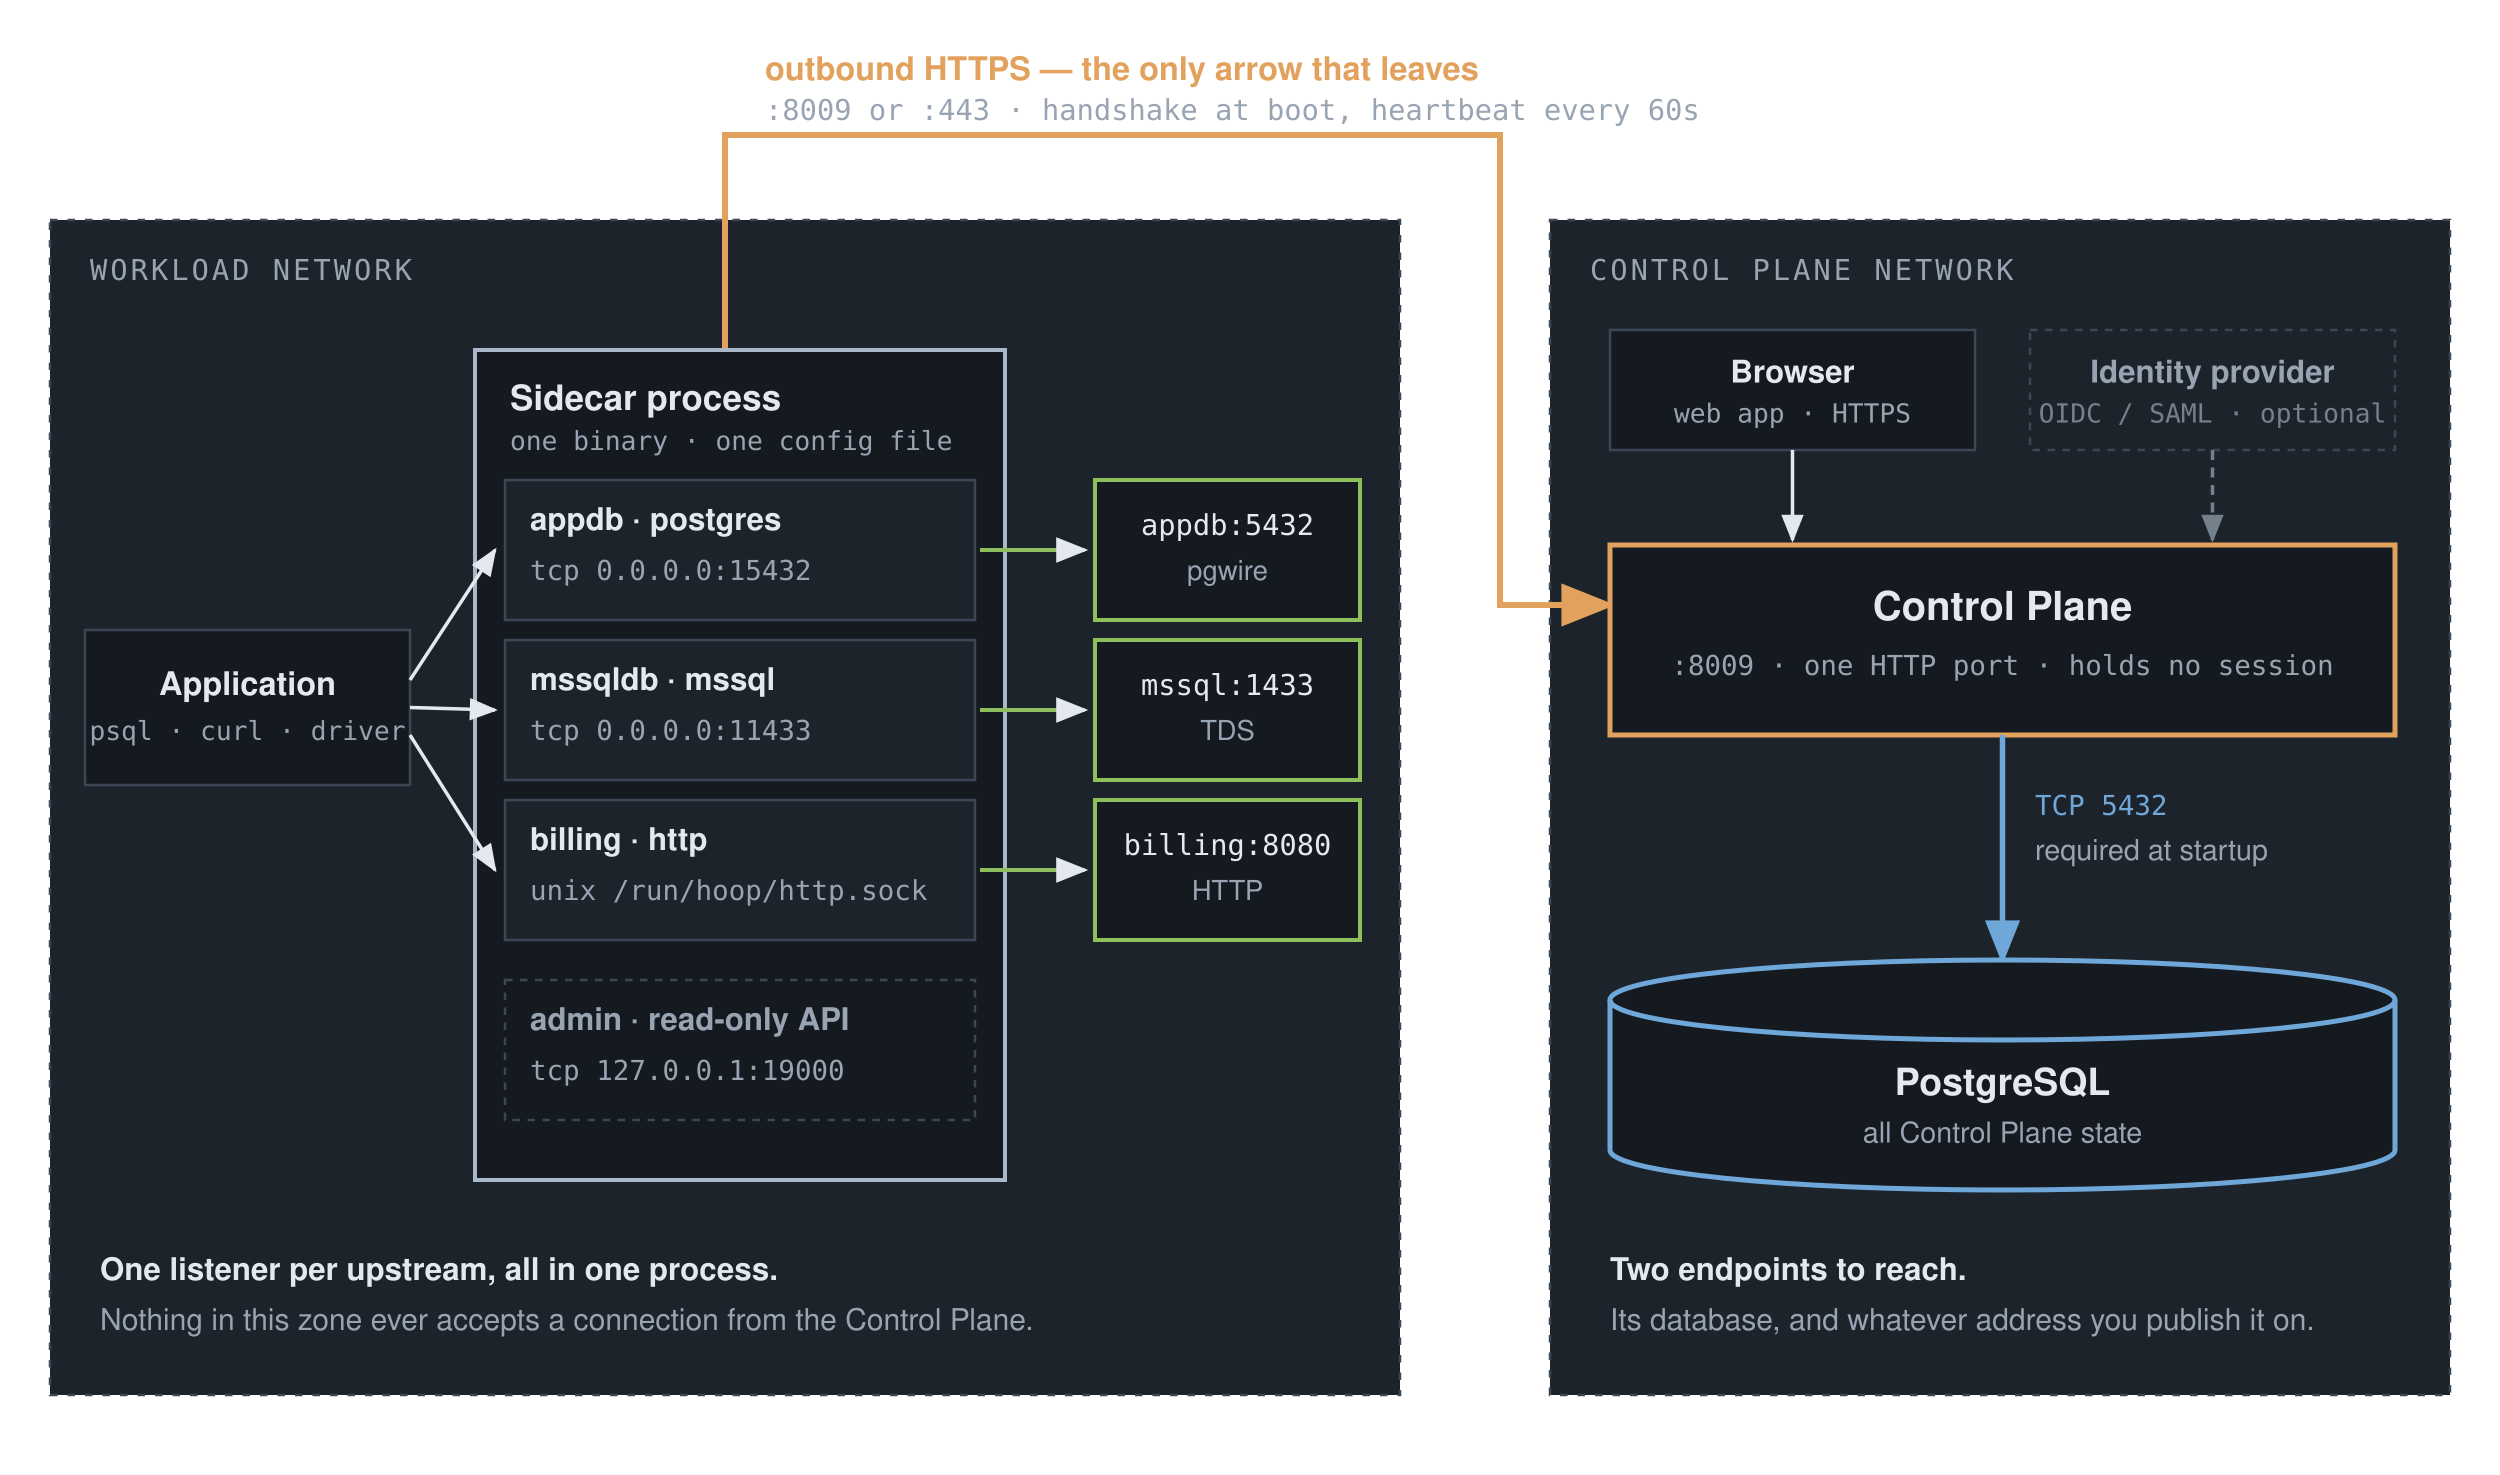
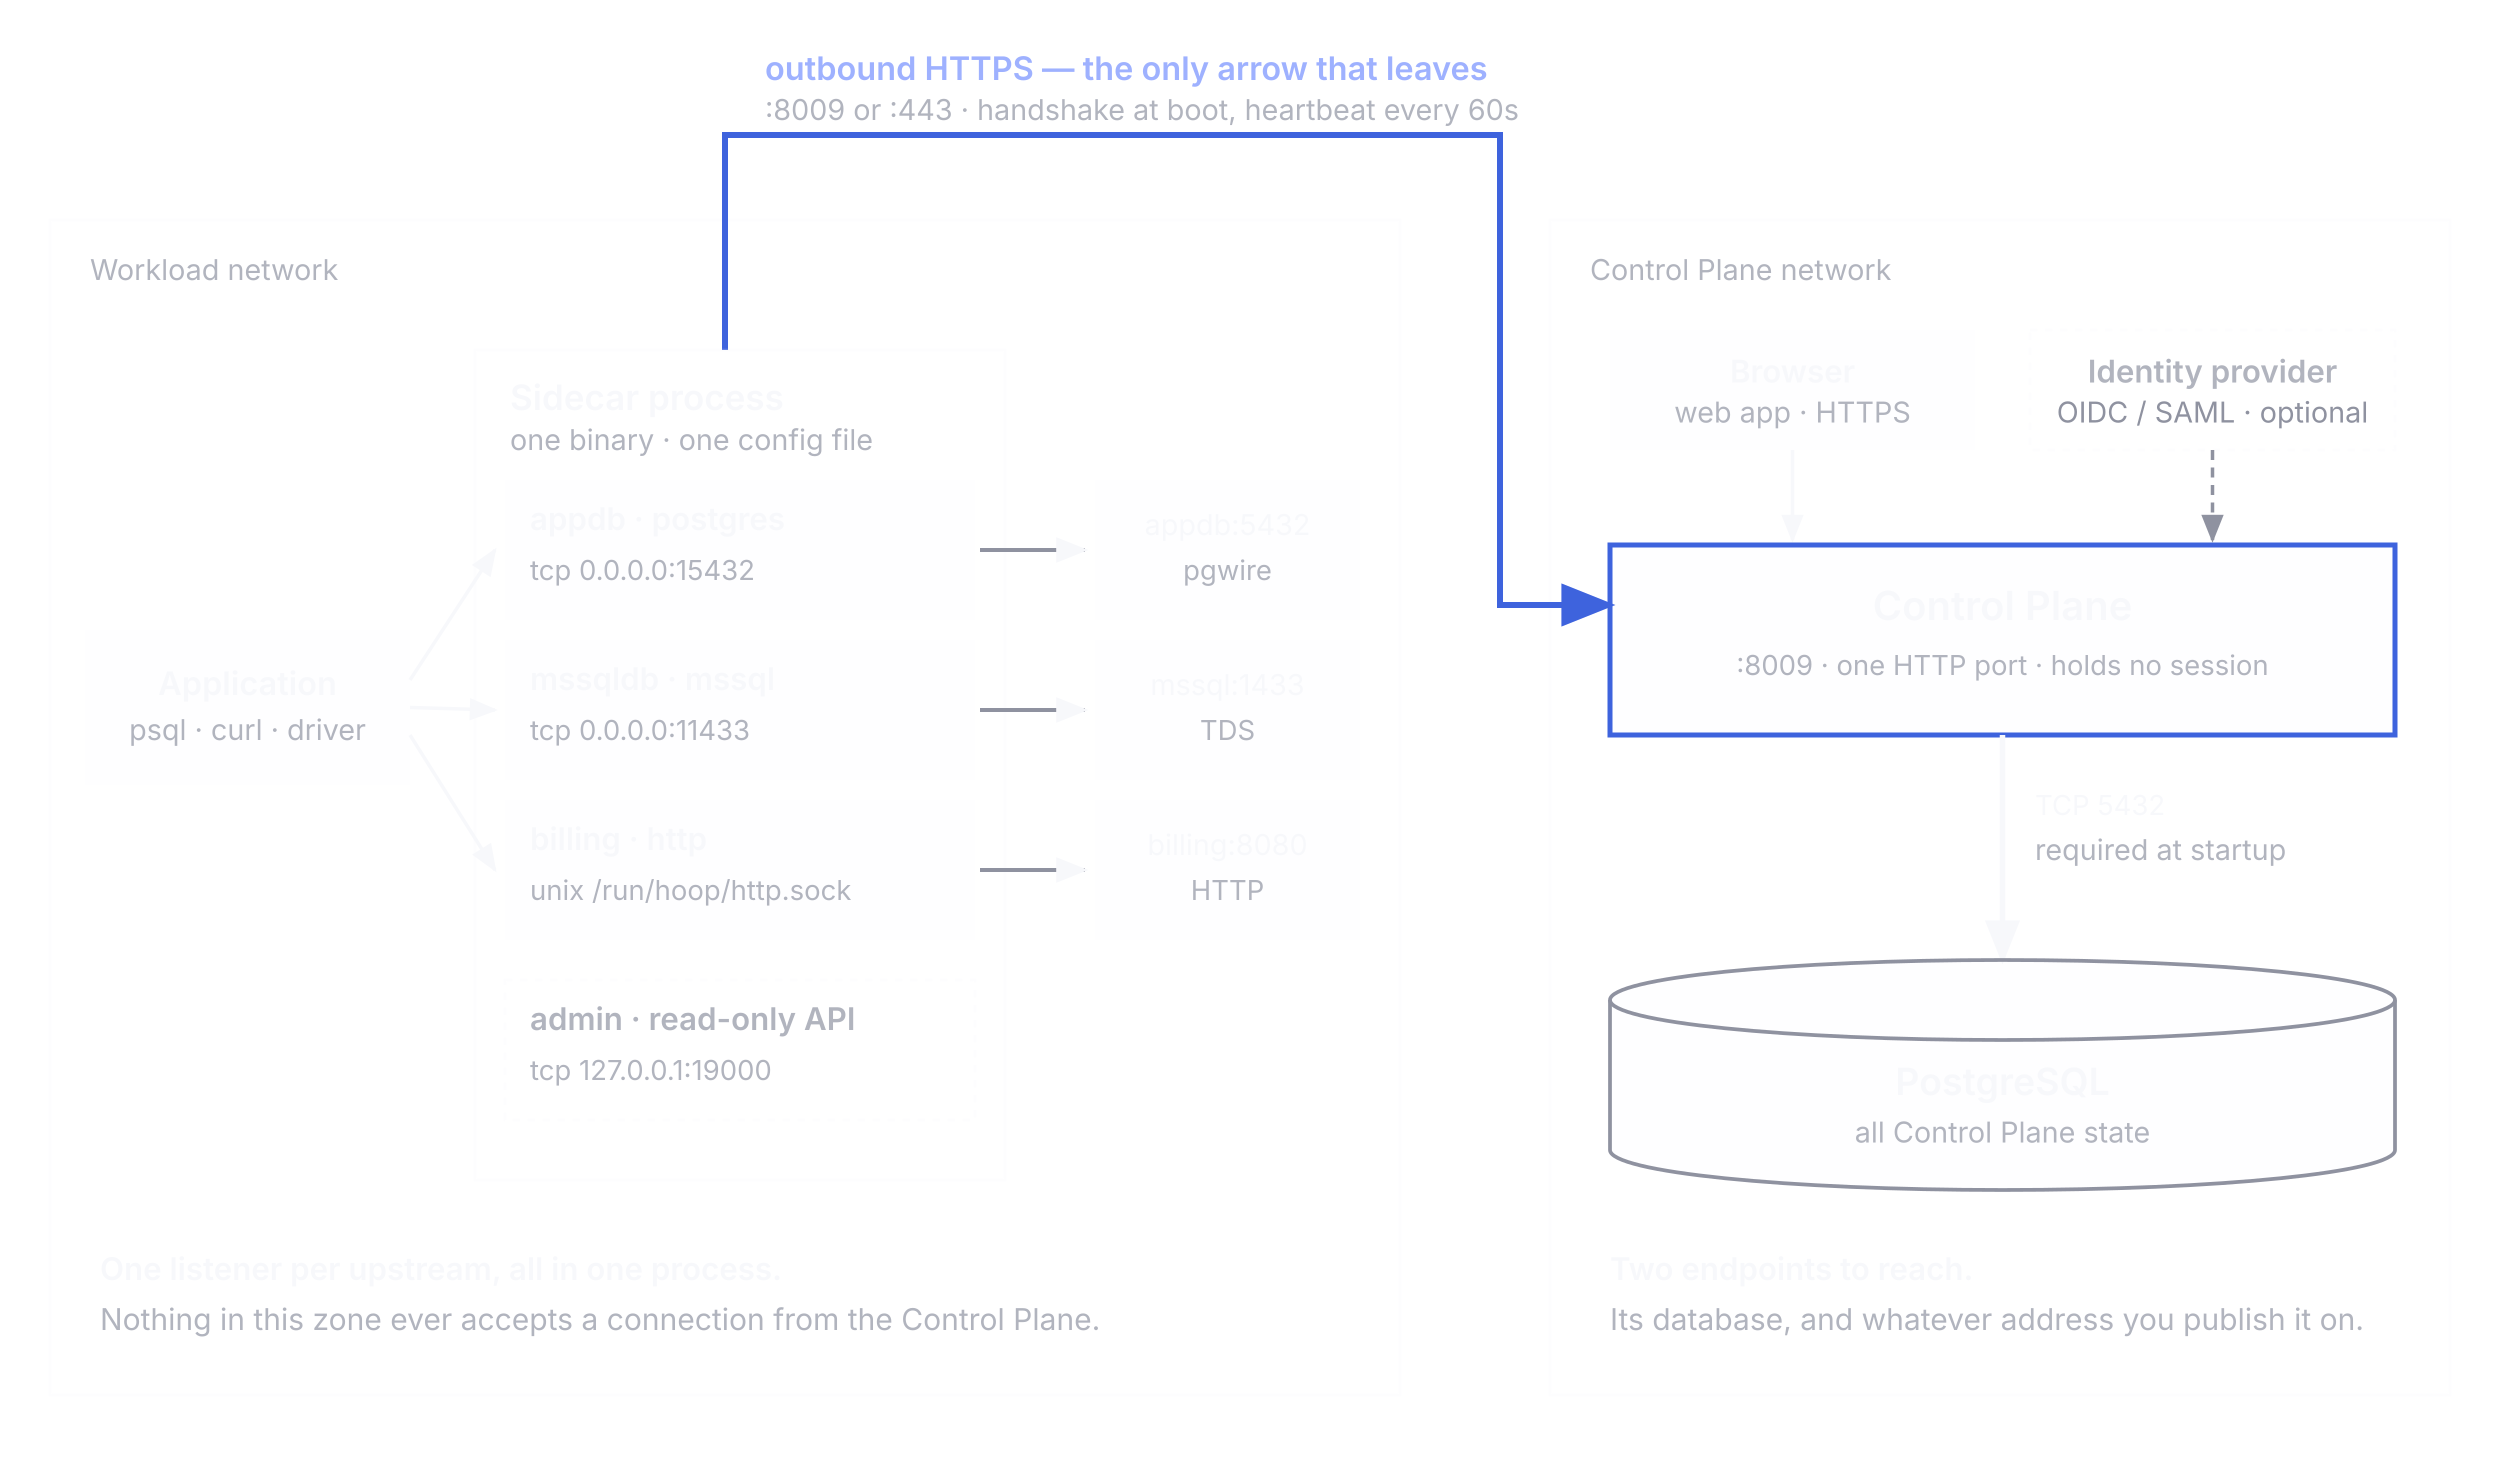
<svg xmlns="http://www.w3.org/2000/svg" viewBox="0 0 1000 590" role="img" aria-label="Network map: clients reach Sidecar listeners on local ports or a unix socket; each listener forwards to one upstream resource; the Sidecar makes one outbound HTTPS connection to the Control Plane, which connects to PostgreSQL on 5432.">
  <defs>
-     <marker id="dm1-ink" viewBox="0 0 10 8" refX="9" refY="4" markerWidth="8" markerHeight="7" orient="auto">
-       <polygon points="0,0 10,4 0,8" fill="#e4e9ef" />
+     <marker id="lm1-ink" viewBox="0 0 10 8" refX="9" refY="4" markerWidth="8" markerHeight="7" orient="auto">
+       <polygon points="0,0 10,4 0,8" fill="#F7F8FB" />
    </marker>
-     <marker id="dm1-plane" viewBox="0 0 10 8" refX="9" refY="4" markerWidth="9" markerHeight="8" orient="auto">
-       <polygon points="0,0 10,4 0,8" fill="#e2a25d" />
+     <marker id="lm1-plane" viewBox="0 0 10 8" refX="9" refY="4" markerWidth="9" markerHeight="8" orient="auto">
+       <polygon points="0,0 10,4 0,8" fill="#3E63DD" />
    </marker>
-     <marker id="dm1-data" viewBox="0 0 10 8" refX="9" refY="4" markerWidth="8" markerHeight="7" orient="auto">
-       <polygon points="0,0 10,4 0,8" fill="#6ea7d8" />
+     <marker id="lm1-data" viewBox="0 0 10 8" refX="9" refY="4" markerWidth="8" markerHeight="7" orient="auto">
+       <polygon points="0,0 10,4 0,8" fill="#F7F8FB" />
    </marker>
-     <marker id="dm1-muted" viewBox="0 0 10 8" refX="9" refY="4" markerWidth="8" markerHeight="7" orient="auto">
-       <polygon points="0,0 10,4 0,8" fill="#75808d" />
+     <marker id="lm1-muted" viewBox="0 0 10 8" refX="9" refY="4" markerWidth="8" markerHeight="7" orient="auto">
+       <polygon points="0,0 10,4 0,8" fill="#8F92A0" />
    </marker>
  </defs>
-   <rect x="20" y="88" width="540" height="470" fill="#1c232b" stroke="#3b4754" stroke-dasharray="3 4" />
-   <text x="36" y="112" font-family="IBM Plex Mono, Menlo, Consolas, monospace" font-size="11.5" fill="#98a4b2" letter-spacing="1.2">WORKLOAD NETWORK</text>
-   <rect x="620" y="88" width="360" height="470" fill="#1c232b" stroke="#3b4754" stroke-dasharray="3 4" />
-   <text x="636" y="112" font-family="IBM Plex Mono, Menlo, Consolas, monospace" font-size="11.5" fill="#98a4b2" letter-spacing="1.2">CONTROL PLANE NETWORK</text>
-   <polyline points="290,140 290,54 600,54 600,242 644,242" fill="none" stroke="#e2a25d" stroke-width="2.4" marker-end="url(#dm1-plane)" />
-   <text x="306" y="32" font-family="IBM Plex Sans, Helvetica Neue, Helvetica, Arial, sans-serif" font-size="13" font-weight="600" fill="#e2a25d">outbound HTTPS — the only arrow that leaves</text>
-   <text x="306" y="48" font-family="IBM Plex Mono, Menlo, Consolas, monospace" font-size="11.5" fill="#98a4b2">:8009 or :443 · handshake at boot, heartbeat every 60s</text>
-   <rect x="34" y="252" width="130" height="62" fill="#151a21" stroke="#3b4754" />
-   <text x="99" y="278" text-anchor="middle" font-family="IBM Plex Sans, Helvetica Neue, Helvetica, Arial, sans-serif" font-size="13" font-weight="600" fill="#e4e9ef">Application</text>
-   <text x="99" y="296" text-anchor="middle" font-family="IBM Plex Mono, Menlo, Consolas, monospace" font-size="10.5" fill="#98a4b2">psql · curl · driver</text>
-   <rect x="190" y="140" width="212" height="332" fill="#151a21" stroke="#a9b8c8" stroke-width="1.6" />
-   <text x="204" y="164" font-family="Archivo, Helvetica Neue, Helvetica, Arial, sans-serif" font-size="14" font-weight="600" fill="#e4e9ef">Sidecar process</text>
-   <text x="204" y="180" font-family="IBM Plex Mono, Menlo, Consolas, monospace" font-size="10.5" fill="#98a4b2">one binary · one config file</text>
-   <rect x="202" y="192" width="188" height="56" fill="#1c232b" stroke="#3b4754" />
-   <text x="212" y="212" font-family="IBM Plex Sans, Helvetica Neue, Helvetica, Arial, sans-serif" font-size="12.5" font-weight="600" fill="#e4e9ef">appdb · postgres</text>
-   <text x="212" y="232" font-family="IBM Plex Mono, Menlo, Consolas, monospace" font-size="11" fill="#98a4b2">tcp 0.0.0.0:15432</text>
-   <rect x="202" y="256" width="188" height="56" fill="#1c232b" stroke="#3b4754" />
-   <text x="212" y="276" font-family="IBM Plex Sans, Helvetica Neue, Helvetica, Arial, sans-serif" font-size="12.5" font-weight="600" fill="#e4e9ef">mssqldb · mssql</text>
-   <text x="212" y="296" font-family="IBM Plex Mono, Menlo, Consolas, monospace" font-size="11" fill="#98a4b2">tcp 0.0.0.0:11433</text>
-   <rect x="202" y="320" width="188" height="56" fill="#1c232b" stroke="#3b4754" />
-   <text x="212" y="340" font-family="IBM Plex Sans, Helvetica Neue, Helvetica, Arial, sans-serif" font-size="12.5" font-weight="600" fill="#e4e9ef">billing · http</text>
-   <text x="212" y="360" font-family="IBM Plex Mono, Menlo, Consolas, monospace" font-size="11" fill="#98a4b2">unix /run/hoop/http.sock</text>
-   <rect x="202" y="392" width="188" height="56" fill="none" stroke="#3b4754" stroke-dasharray="3 3" />
-   <text x="212" y="412" font-family="IBM Plex Sans, Helvetica Neue, Helvetica, Arial, sans-serif" font-size="12.5" font-weight="600" fill="#98a4b2">admin · read-only API</text>
-   <text x="212" y="432" font-family="IBM Plex Mono, Menlo, Consolas, monospace" font-size="11" fill="#98a4b2">tcp 127.0.0.1:19000</text>
-   <line x1="164" y1="272" x2="198" y2="220" stroke="#e4e9ef" stroke-width="1.4" marker-end="url(#dm1-ink)" />
-   <line x1="164" y1="283" x2="198" y2="284" stroke="#e4e9ef" stroke-width="1.4" marker-end="url(#dm1-ink)" />
-   <line x1="164" y1="294" x2="198" y2="348" stroke="#e4e9ef" stroke-width="1.4" marker-end="url(#dm1-ink)" />
-   <rect x="438" y="192" width="106" height="56" fill="#151a21" stroke="#8fbf5c" stroke-width="1.6" />
-   <text x="491" y="214" text-anchor="middle" font-family="IBM Plex Mono, Menlo, Consolas, monospace" font-size="11.5" fill="#e4e9ef">appdb:5432</text>
-   <text x="491" y="232" text-anchor="middle" font-family="IBM Plex Sans, Helvetica Neue, Helvetica, Arial, sans-serif" font-size="11" fill="#98a4b2">pgwire</text>
-   <rect x="438" y="256" width="106" height="56" fill="#151a21" stroke="#8fbf5c" stroke-width="1.6" />
-   <text x="491" y="278" text-anchor="middle" font-family="IBM Plex Mono, Menlo, Consolas, monospace" font-size="11.5" fill="#e4e9ef">mssql:1433</text>
-   <text x="491" y="296" text-anchor="middle" font-family="IBM Plex Sans, Helvetica Neue, Helvetica, Arial, sans-serif" font-size="11" fill="#98a4b2">TDS</text>
-   <rect x="438" y="320" width="106" height="56" fill="#151a21" stroke="#8fbf5c" stroke-width="1.6" />
-   <text x="491" y="342" text-anchor="middle" font-family="IBM Plex Mono, Menlo, Consolas, monospace" font-size="11.5" fill="#e4e9ef">billing:8080</text>
-   <text x="491" y="360" text-anchor="middle" font-family="IBM Plex Sans, Helvetica Neue, Helvetica, Arial, sans-serif" font-size="11" fill="#98a4b2">HTTP</text>
-   <line x1="392" y1="220" x2="434" y2="220" stroke="#8fbf5c" stroke-width="1.6" marker-end="url(#dm1-ink)" />
-   <line x1="392" y1="284" x2="434" y2="284" stroke="#8fbf5c" stroke-width="1.6" marker-end="url(#dm1-ink)" />
-   <line x1="392" y1="348" x2="434" y2="348" stroke="#8fbf5c" stroke-width="1.6" marker-end="url(#dm1-ink)" />
-   <text x="40" y="512" font-family="IBM Plex Sans, Helvetica Neue, Helvetica, Arial, sans-serif" font-size="12.5" font-weight="600" fill="#e4e9ef">One listener per upstream, all in one process.</text>
-   <text x="40" y="532" font-family="IBM Plex Sans, Helvetica Neue, Helvetica, Arial, sans-serif" font-size="12" fill="#98a4b2">Nothing in this zone ever accepts a connection from the Control Plane.</text>
-   <rect x="644" y="132" width="146" height="48" fill="#151a21" stroke="#3b4754" />
-   <text x="717" y="153" text-anchor="middle" font-family="IBM Plex Sans, Helvetica Neue, Helvetica, Arial, sans-serif" font-size="12.5" font-weight="600" fill="#e4e9ef">Browser</text>
-   <text x="717" y="169" text-anchor="middle" font-family="IBM Plex Mono, Menlo, Consolas, monospace" font-size="10.5" fill="#98a4b2">web app · HTTPS</text>
-   <rect x="812" y="132" width="146" height="48" fill="none" stroke="#3b4754" stroke-dasharray="3 3" />
-   <text x="885" y="153" text-anchor="middle" font-family="IBM Plex Sans, Helvetica Neue, Helvetica, Arial, sans-serif" font-size="12.5" font-weight="600" fill="#98a4b2">Identity provider</text>
-   <text x="885" y="169" text-anchor="middle" font-family="IBM Plex Mono, Menlo, Consolas, monospace" font-size="10.5" fill="#75808d">OIDC / SAML · optional</text>
-   <line x1="717" y1="180" x2="717" y2="216" stroke="#e4e9ef" stroke-width="1.4" marker-end="url(#dm1-ink)" />
-   <line x1="885" y1="180" x2="885" y2="216" stroke="#75808d" stroke-width="1.4" stroke-dasharray="4 3" marker-end="url(#dm1-muted)" />
-   <rect x="644" y="218" width="314" height="76" fill="#151a21" stroke="#e2a25d" stroke-width="2" />
-   <text x="801" y="248" text-anchor="middle" font-family="Archivo, Helvetica Neue, Helvetica, Arial, sans-serif" font-size="16" font-weight="600" fill="#e4e9ef">Control Plane</text>
-   <text x="801" y="270" text-anchor="middle" font-family="IBM Plex Mono, Menlo, Consolas, monospace" font-size="11" fill="#98a4b2">:8009 · one HTTP port · holds no session</text>
-   <line x1="801" y1="294" x2="801" y2="384" stroke="#6ea7d8" stroke-width="2.2" marker-end="url(#dm1-data)" />
-   <text x="814" y="326" font-family="IBM Plex Mono, Menlo, Consolas, monospace" font-size="11" fill="#6ea7d8">TCP 5432</text>
-   <text x="814" y="344" font-family="IBM Plex Sans, Helvetica Neue, Helvetica, Arial, sans-serif" font-size="11.5" fill="#98a4b2">required at startup</text>
-   <path d="M644 400 a157 16 0 0 1 314 0 v60 a157 16 0 0 1 -314 0 z" fill="#151a21" stroke="#6ea7d8" stroke-width="2" />
-   <path d="M644 400 a157 16 0 0 0 314 0" fill="none" stroke="#6ea7d8" stroke-width="2" />
-   <text x="801" y="438" text-anchor="middle" font-family="Archivo, Helvetica Neue, Helvetica, Arial, sans-serif" font-size="15" font-weight="600" fill="#e4e9ef">PostgreSQL</text>
-   <text x="801" y="457" text-anchor="middle" font-family="IBM Plex Sans, Helvetica Neue, Helvetica, Arial, sans-serif" font-size="11.5" fill="#98a4b2">all Control Plane state</text>
-   <text x="644" y="512" font-family="IBM Plex Sans, Helvetica Neue, Helvetica, Arial, sans-serif" font-size="12.5" font-weight="600" fill="#e4e9ef">Two endpoints to reach.</text>
-   <text x="644" y="532" font-family="IBM Plex Sans, Helvetica Neue, Helvetica, Arial, sans-serif" font-size="12" fill="#98a4b2">Its database, and whatever address you publish it on.</text>
+   <rect x="20" y="88" width="540" height="470" fill="none" stroke="rgba(247,248,251,0.2)" />
+   <text x="36" y="112" font-family="Inter, Helvetica, Arial, sans-serif" font-size="11.5" fill="#B1B4BE">Workload network</text>
+   <rect x="620" y="88" width="360" height="470" fill="none" stroke="rgba(247,248,251,0.2)" />
+   <text x="636" y="112" font-family="Inter, Helvetica, Arial, sans-serif" font-size="11.5" fill="#B1B4BE">Control Plane network</text>
+   <polyline points="290,140 290,54 600,54 600,242 644,242" fill="none" stroke="#3E63DD" stroke-width="2.4" marker-end="url(#lm1-plane)" />
+   <text x="306" y="32" font-family="Inter, Helvetica, Arial, sans-serif" font-size="13" font-weight="600" fill="#9EB1FF">outbound HTTPS — the only arrow that leaves</text>
+   <text x="306" y="48" font-family="Inter, Helvetica, Arial, sans-serif" font-size="11.5" fill="#B1B4BE">:8009 or :443 · handshake at boot, heartbeat every 60s</text>
+   <rect x="34" y="252" width="130" height="62" fill="rgba(247,248,251,0.08)" stroke="none" />
+   <text x="99" y="278" text-anchor="middle" font-family="Inter, Helvetica, Arial, sans-serif" font-size="13" font-weight="600" fill="#F7F8FB">Application</text>
+   <text x="99" y="296" text-anchor="middle" font-family="Inter, Helvetica, Arial, sans-serif" font-size="11.5" fill="#B1B4BE">psql · curl · driver</text>
+   <rect x="190" y="140" width="212" height="332" fill="none" stroke="rgba(247,248,251,0.2)" />
+   <text x="204" y="164" font-family="Inter, Helvetica, Arial, sans-serif" font-size="14" font-weight="600" fill="#F7F8FB">Sidecar process</text>
+   <text x="204" y="180" font-family="Inter, Helvetica, Arial, sans-serif" font-size="11.5" fill="#B1B4BE">one binary · one config file</text>
+   <rect x="202" y="192" width="188" height="56" fill="rgba(247,248,251,0.08)" stroke="none" />
+   <text x="212" y="212" font-family="Inter, Helvetica, Arial, sans-serif" font-size="12.5" font-weight="600" fill="#F7F8FB">appdb · postgres</text>
+   <text x="212" y="232" font-family="Inter, Helvetica, Arial, sans-serif" font-size="11" fill="#B1B4BE">tcp 0.0.0.0:15432</text>
+   <rect x="202" y="256" width="188" height="56" fill="rgba(247,248,251,0.08)" stroke="none" />
+   <text x="212" y="276" font-family="Inter, Helvetica, Arial, sans-serif" font-size="12.5" font-weight="600" fill="#F7F8FB">mssqldb · mssql</text>
+   <text x="212" y="296" font-family="Inter, Helvetica, Arial, sans-serif" font-size="11" fill="#B1B4BE">tcp 0.0.0.0:11433</text>
+   <rect x="202" y="320" width="188" height="56" fill="rgba(247,248,251,0.08)" stroke="none" />
+   <text x="212" y="340" font-family="Inter, Helvetica, Arial, sans-serif" font-size="12.5" font-weight="600" fill="#F7F8FB">billing · http</text>
+   <text x="212" y="360" font-family="Inter, Helvetica, Arial, sans-serif" font-size="11" fill="#B1B4BE">unix /run/hoop/http.sock</text>
+   <rect x="202" y="392" width="188" height="56" fill="none" stroke="rgba(247,248,251,0.2)" stroke-dasharray="3 3" />
+   <text x="212" y="412" font-family="Inter, Helvetica, Arial, sans-serif" font-size="12.5" font-weight="600" fill="#B1B4BE">admin · read-only API</text>
+   <text x="212" y="432" font-family="Inter, Helvetica, Arial, sans-serif" font-size="11" fill="#B1B4BE">tcp 127.0.0.1:19000</text>
+   <line x1="164" y1="272" x2="198" y2="220" stroke="#F7F8FB" stroke-width="1.4" marker-end="url(#lm1-ink)" />
+   <line x1="164" y1="283" x2="198" y2="284" stroke="#F7F8FB" stroke-width="1.4" marker-end="url(#lm1-ink)" />
+   <line x1="164" y1="294" x2="198" y2="348" stroke="#F7F8FB" stroke-width="1.4" marker-end="url(#lm1-ink)" />
+   <rect x="438" y="192" width="106" height="56" fill="rgba(247,248,251,0.08)" stroke="none" />
+   <text x="491" y="214" text-anchor="middle" font-family="Inter, Helvetica, Arial, sans-serif" font-size="11.5" fill="#F7F8FB">appdb:5432</text>
+   <text x="491" y="232" text-anchor="middle" font-family="Inter, Helvetica, Arial, sans-serif" font-size="11" fill="#B1B4BE">pgwire</text>
+   <rect x="438" y="256" width="106" height="56" fill="rgba(247,248,251,0.08)" stroke="none" />
+   <text x="491" y="278" text-anchor="middle" font-family="Inter, Helvetica, Arial, sans-serif" font-size="11.5" fill="#F7F8FB">mssql:1433</text>
+   <text x="491" y="296" text-anchor="middle" font-family="Inter, Helvetica, Arial, sans-serif" font-size="11" fill="#B1B4BE">TDS</text>
+   <rect x="438" y="320" width="106" height="56" fill="rgba(247,248,251,0.08)" stroke="none" />
+   <text x="491" y="342" text-anchor="middle" font-family="Inter, Helvetica, Arial, sans-serif" font-size="11.5" fill="#F7F8FB">billing:8080</text>
+   <text x="491" y="360" text-anchor="middle" font-family="Inter, Helvetica, Arial, sans-serif" font-size="11" fill="#B1B4BE">HTTP</text>
+   <line x1="392" y1="220" x2="434" y2="220" stroke="#8F92A0" stroke-width="1.6" marker-end="url(#lm1-ink)" />
+   <line x1="392" y1="284" x2="434" y2="284" stroke="#8F92A0" stroke-width="1.6" marker-end="url(#lm1-ink)" />
+   <line x1="392" y1="348" x2="434" y2="348" stroke="#8F92A0" stroke-width="1.6" marker-end="url(#lm1-ink)" />
+   <text x="40" y="512" font-family="Inter, Helvetica, Arial, sans-serif" font-size="12.5" font-weight="600" fill="#F7F8FB">One listener per upstream, all in one process.</text>
+   <text x="40" y="532" font-family="Inter, Helvetica, Arial, sans-serif" font-size="12" fill="#B1B4BE">Nothing in this zone ever accepts a connection from the Control Plane.</text>
+   <rect x="644" y="132" width="146" height="48" fill="rgba(247,248,251,0.08)" stroke="none" />
+   <text x="717" y="153" text-anchor="middle" font-family="Inter, Helvetica, Arial, sans-serif" font-size="12.5" font-weight="600" fill="#F7F8FB">Browser</text>
+   <text x="717" y="169" text-anchor="middle" font-family="Inter, Helvetica, Arial, sans-serif" font-size="11.5" fill="#B1B4BE">web app · HTTPS</text>
+   <rect x="812" y="132" width="146" height="48" fill="none" stroke="rgba(247,248,251,0.2)" stroke-dasharray="3 3" />
+   <text x="885" y="153" text-anchor="middle" font-family="Inter, Helvetica, Arial, sans-serif" font-size="12.5" font-weight="600" fill="#B1B4BE">Identity provider</text>
+   <text x="885" y="169" text-anchor="middle" font-family="Inter, Helvetica, Arial, sans-serif" font-size="11.5" fill="#8F92A0">OIDC / SAML · optional</text>
+   <line x1="717" y1="180" x2="717" y2="216" stroke="#F7F8FB" stroke-width="1.4" marker-end="url(#lm1-ink)" />
+   <line x1="885" y1="180" x2="885" y2="216" stroke="#8F92A0" stroke-width="1.4" stroke-dasharray="4 3" marker-end="url(#lm1-muted)" />
+   <rect x="644" y="218" width="314" height="76" fill="rgba(247,248,251,0.08)" stroke="#3E63DD" stroke-width="2" />
+   <text x="801" y="248" text-anchor="middle" font-family="Inter, Helvetica, Arial, sans-serif" font-size="16" font-weight="600" fill="#F7F8FB">Control Plane</text>
+   <text x="801" y="270" text-anchor="middle" font-family="Inter, Helvetica, Arial, sans-serif" font-size="11" fill="#B1B4BE">:8009 · one HTTP port · holds no session</text>
+   <line x1="801" y1="294" x2="801" y2="384" stroke="#F7F8FB" stroke-width="2.2" marker-end="url(#lm1-data)" />
+   <text x="814" y="326" font-family="Inter, Helvetica, Arial, sans-serif" font-size="11" fill="#F7F8FB">TCP 5432</text>
+   <text x="814" y="344" font-family="Inter, Helvetica, Arial, sans-serif" font-size="11.5" fill="#B1B4BE">required at startup</text>
+   <path d="M644 400 a157 16 0 0 1 314 0 v60 a157 16 0 0 1 -314 0 z" fill="rgba(247,248,251,0.08)" stroke="#8F92A0" stroke-width="1.5" />
+   <path d="M644 400 a157 16 0 0 0 314 0" fill="none" stroke="#8F92A0" stroke-width="1.5" />
+   <text x="801" y="438" text-anchor="middle" font-family="Inter, Helvetica, Arial, sans-serif" font-size="15" font-weight="600" fill="#F7F8FB">PostgreSQL</text>
+   <text x="801" y="457" text-anchor="middle" font-family="Inter, Helvetica, Arial, sans-serif" font-size="11.5" fill="#B1B4BE">all Control Plane state</text>
+   <text x="644" y="512" font-family="Inter, Helvetica, Arial, sans-serif" font-size="12.5" font-weight="600" fill="#F7F8FB">Two endpoints to reach.</text>
+   <text x="644" y="532" font-family="Inter, Helvetica, Arial, sans-serif" font-size="12" fill="#B1B4BE">Its database, and whatever address you publish it on.</text>
</svg>
